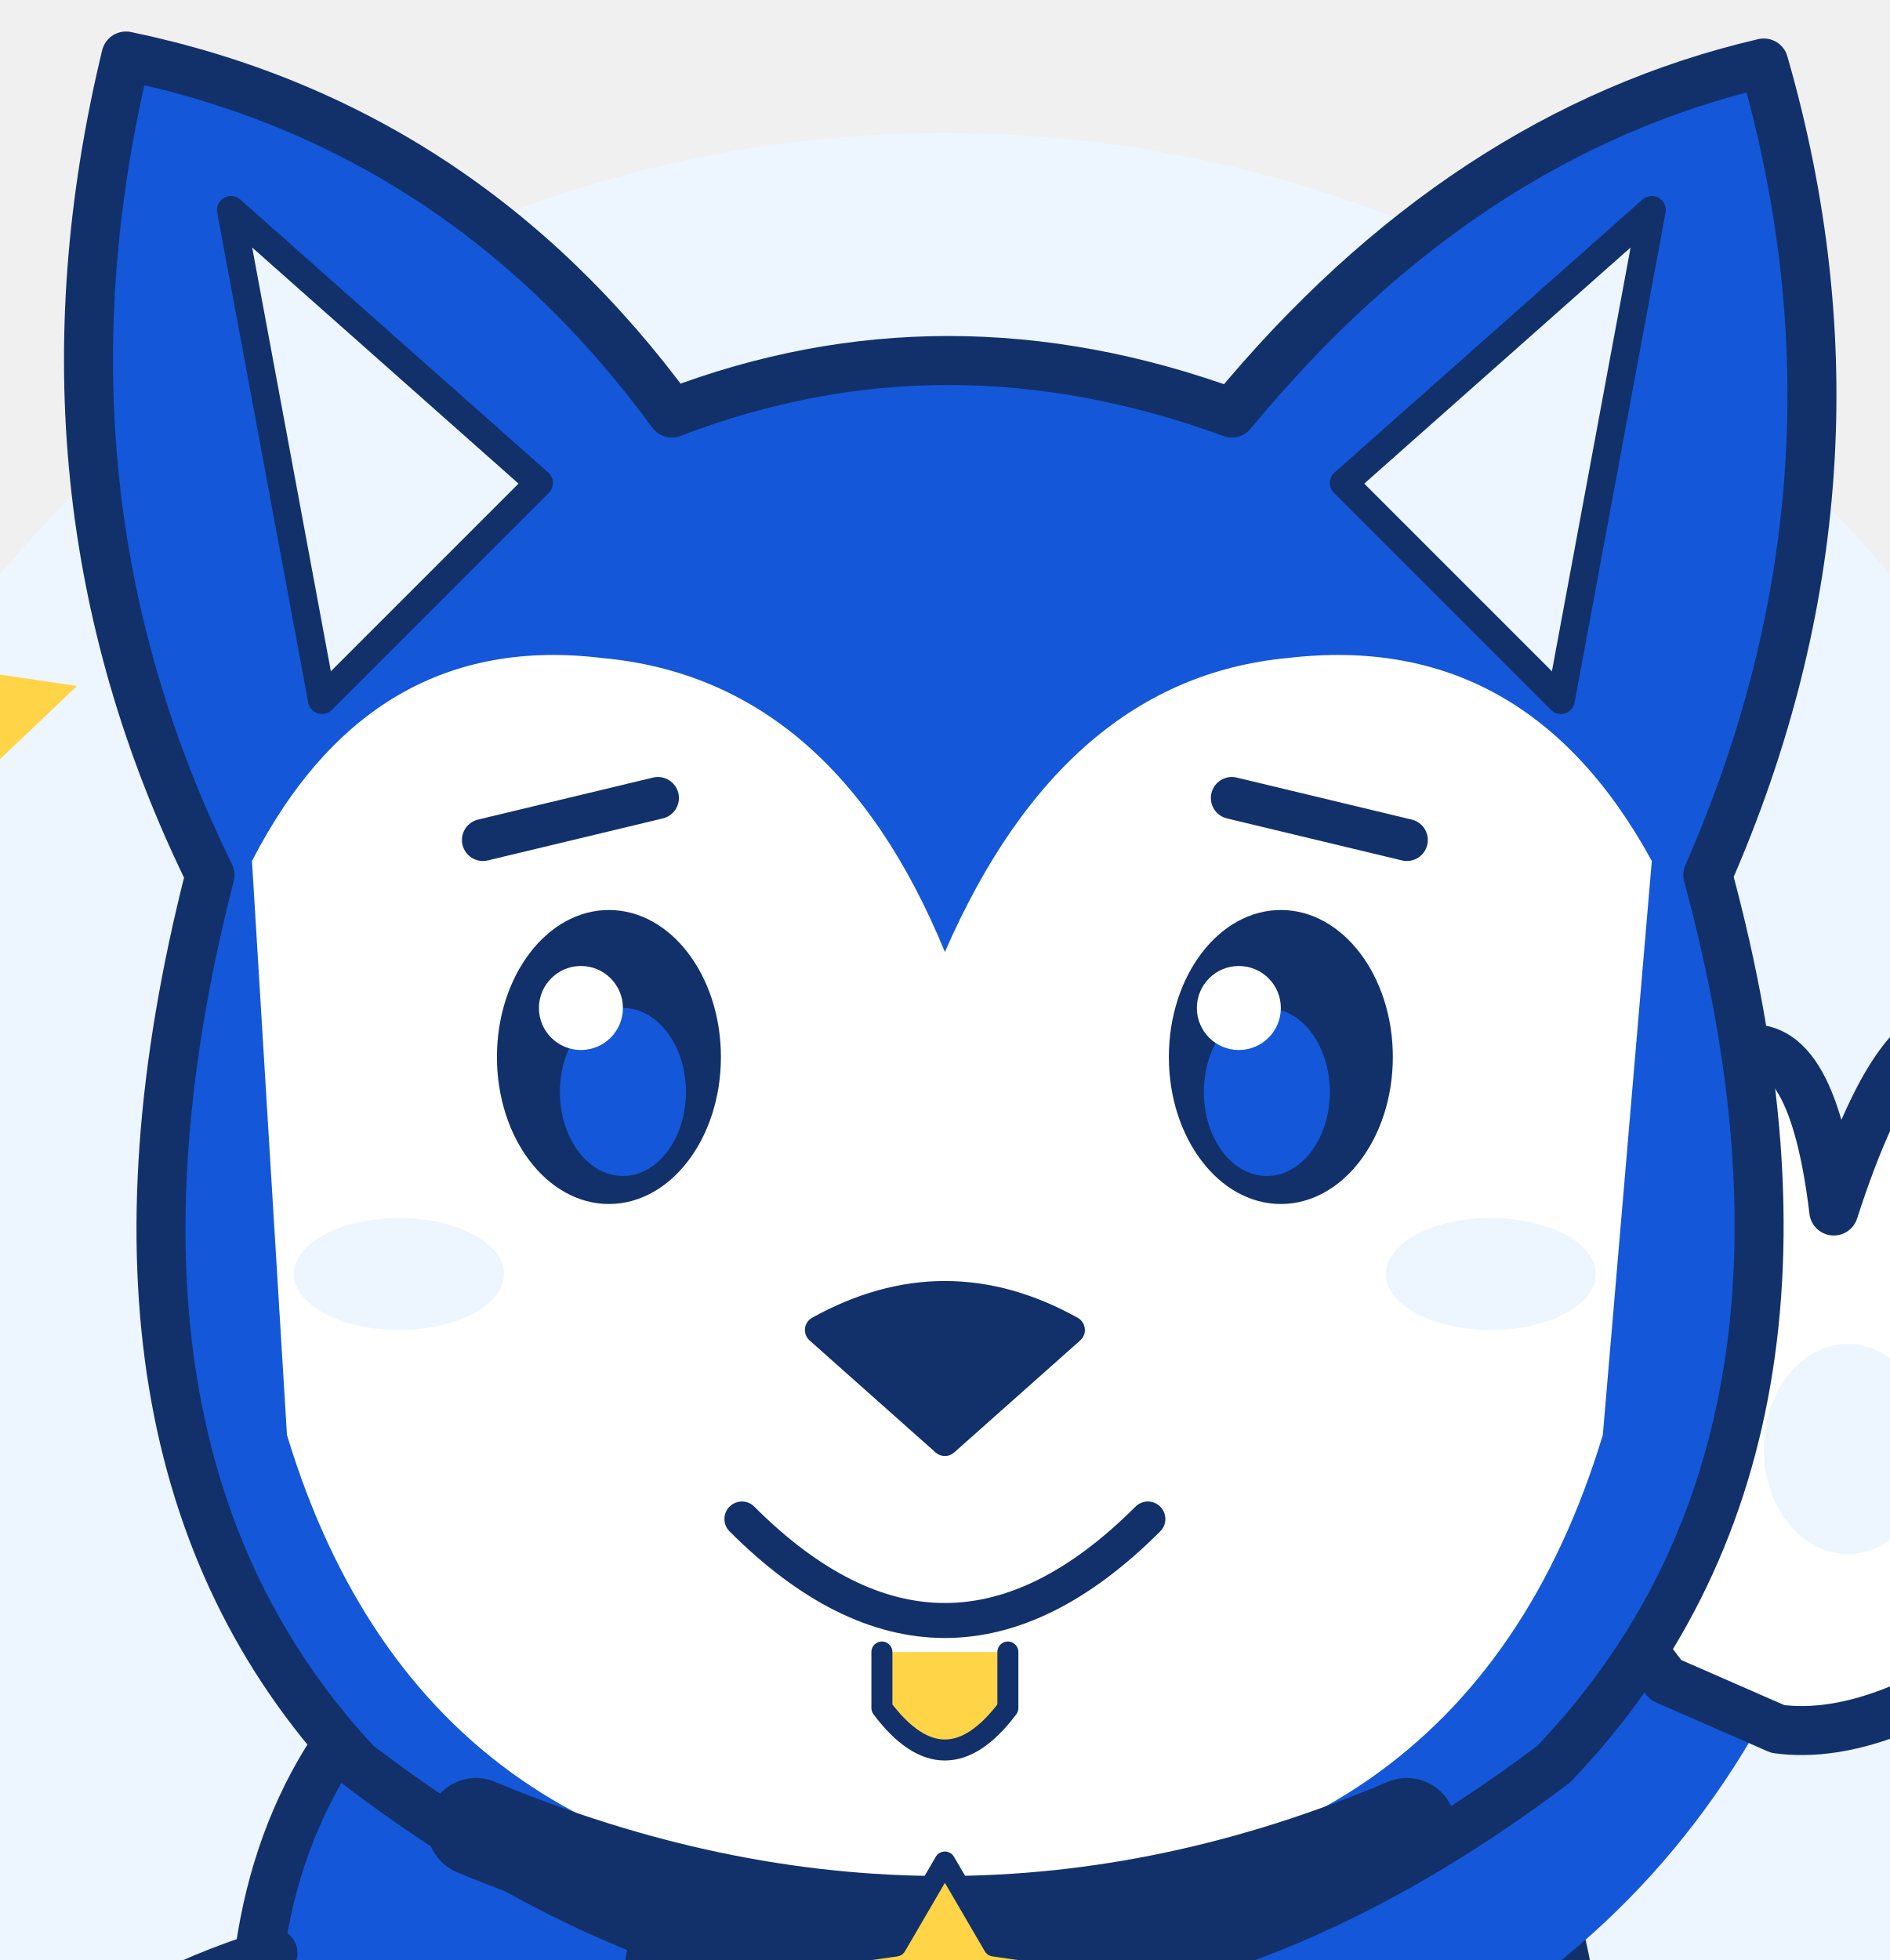
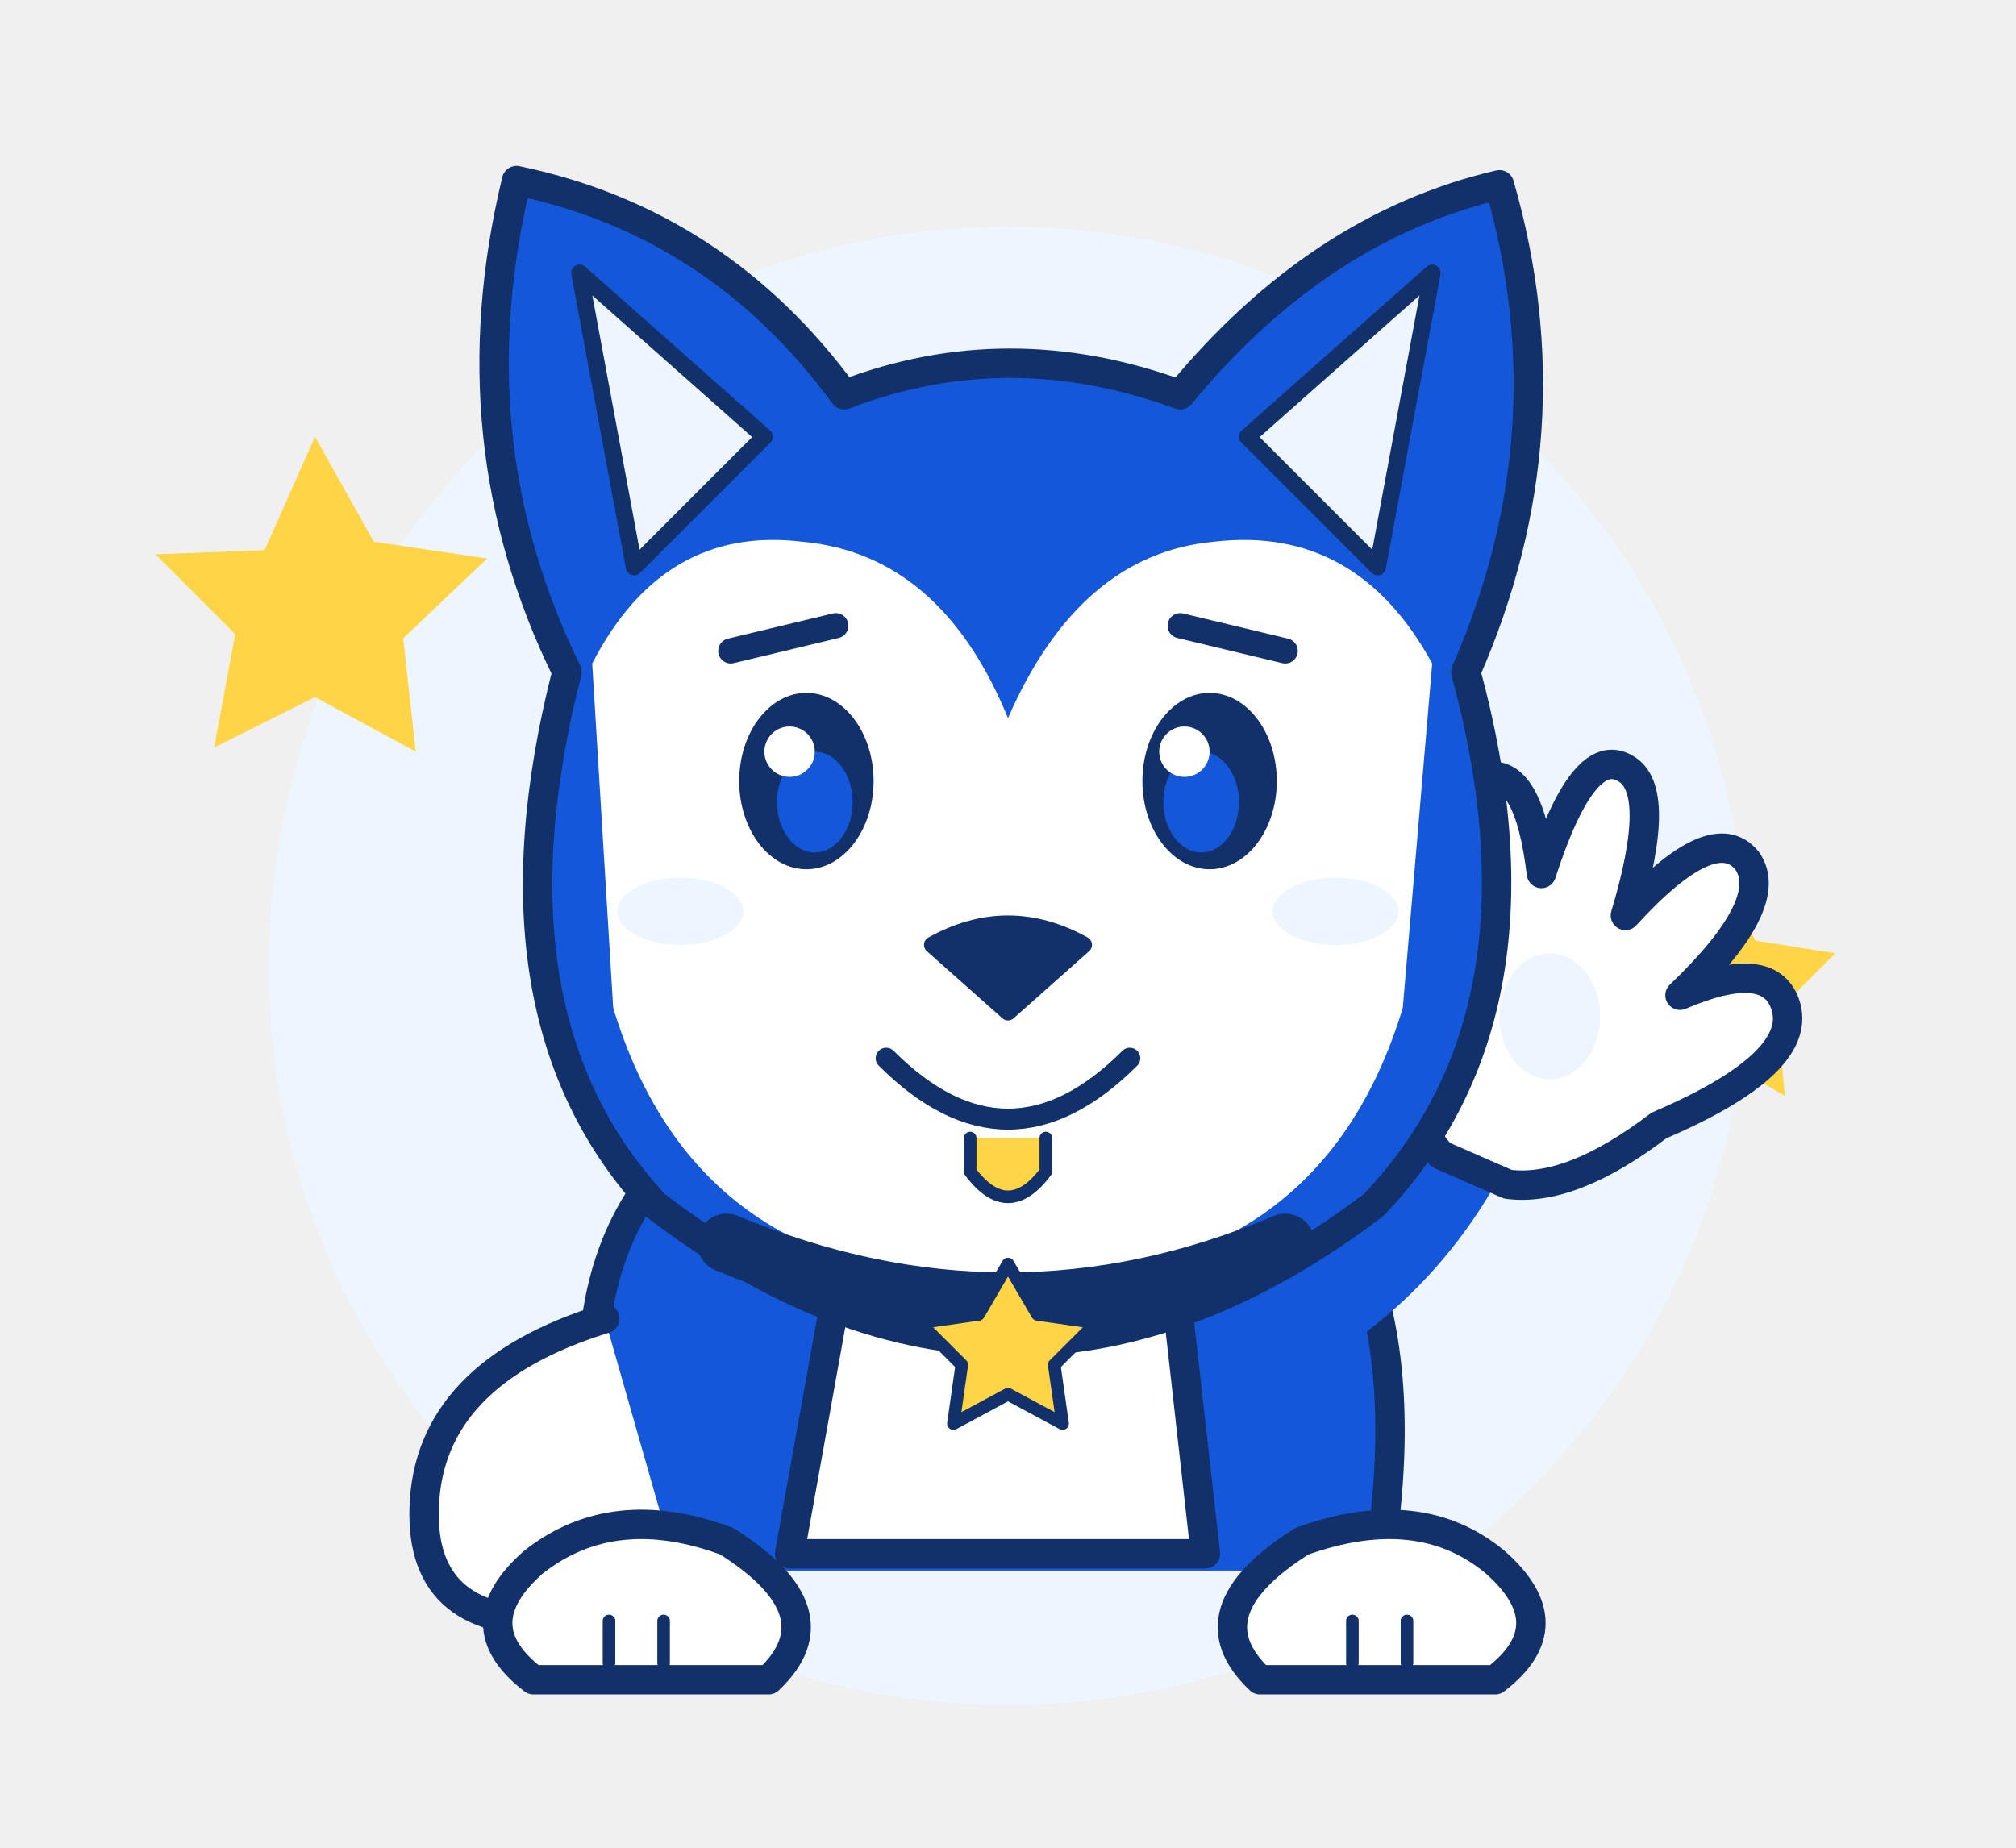
- <svg xmlns="http://www.w3.org/2000/svg" viewBox="105 35 270 280" role="img" aria-label="A friendly blue and white husky waving a paw">
+ <svg xmlns="http://www.w3.org/2000/svg" viewBox="0 0 480 440" role="img" aria-label="A friendly blue and white husky waving a paw">
  <g stroke="#12316B" stroke-width="7" stroke-linecap="round" stroke-linejoin="round">
    <circle cx="240" cy="230" r="176" fill="#EDF5FF" stroke="none" />
    <path d="m63 131 12-27 14 25 27 4-20 19 3 27-24-13-24 12 5-27-19-19Z" fill="#FFD447" stroke="none" />
    <path d="m400 225 8-18 10 17 19 3-14 14 2 20-17-10-17 9 3-20-13-14Z" fill="#FFD447" stroke="none" />
    <path d="M149 374q-27-89 39-117h94q61 26 46 117" fill="#1457D9" />
    <path d="M204 281q36-19 73 0l10 89h-99Z" fill="#FFFFFF" />
    <path d="M144 314q-42 13-43 45q-1 29 33 27l28-9" fill="#FFFFFF" />
    <path d="M308 305q27-18 39-51" fill="none" stroke="#1457D9" stroke-width="40" />
    <path d="M343 275q-19-24-14-45q3-14 15-6q-2-37 10-39q10-2 13 23q10-31 20-25q9 5 0 35q21-23 29-13q7 10-16 32q21-9 25 2q5 14-30 29q-21 16-36 14Z" fill="#FFFFFF" />
    <ellipse cx="369" cy="242" rx="12" ry="15" fill="#EDF5FF" stroke="none" />
    <path d="M135 160Q108 105 123 43q48 10 78 51Q240 79 281 94q33-40 76-50q17 59-8 116q22 81-22 127q-86 65-171 0q-42-45-21-127Z" fill="#1457D9" />
    <path d="m138 65 13 70 31-31Z" fill="#EDF5FF" stroke-width="4" />
    <path d="m341 65-13 70-31-31Z" fill="#EDF5FF" stroke-width="4" />
    <path d="M141 158q17-33 50-29q33 3 49 42q17-39 49-42q34-4 52 29l-7 82q-20 66-94 65q-74 1-94-65Z" fill="#FFFFFF" stroke="none" />
    <path d="m174 155 25-6m82 0 25 6" fill="none" stroke-width="6" />
    <ellipse cx="192" cy="186" rx="16" ry="21" fill="#12316B" stroke="none" />
    <ellipse cx="288" cy="186" rx="16" ry="21" fill="#12316B" stroke="none" />
    <ellipse cx="194" cy="191" rx="9" ry="12" fill="#1457D9" stroke="none" />
    <ellipse cx="286" cy="191" rx="9" ry="12" fill="#1457D9" stroke="none" />
    <circle cx="188" cy="179" r="6" fill="#FFFFFF" stroke="none" />
    <circle cx="282" cy="179" r="6" fill="#FFFFFF" stroke="none" />
    <ellipse cx="162" cy="217" rx="15" ry="8" fill="#EDF5FF" stroke="none" />
    <ellipse cx="318" cy="217" rx="15" ry="8" fill="#EDF5FF" stroke="none" />
    <path d="M222 225q18-10 36 0l-18 16Z" fill="#12316B" stroke-width="4" />
    <path d="M211 252q29 29 58 0" fill="none" stroke-width="5" />
    <path d="M231 271v8q9 12 18 0v-8" fill="#FFD447" stroke-width="3" />
    <path d="M173 296q67 28 133 0" fill="none" stroke="#12316B" stroke-width="14" />
    <path d="m240 301 7 12 14 2-10 10 2 14-13-7-13 7 2-14-10-10 14-2Z" fill="#FFD447" stroke-width="3" />
    <path d="M173 367q-27-10-46 5q-17 15 0 28h56q17-16-10-33Zm137 0q28-10 46 5q17 15 0 28h-56q-17-16 10-33Z" fill="#FFFFFF" />
    <path d="m145 386 0 10m13-10 0 10m164-10 0 10m13-10 0 10" stroke-width="3" />
  </g>
</svg>
